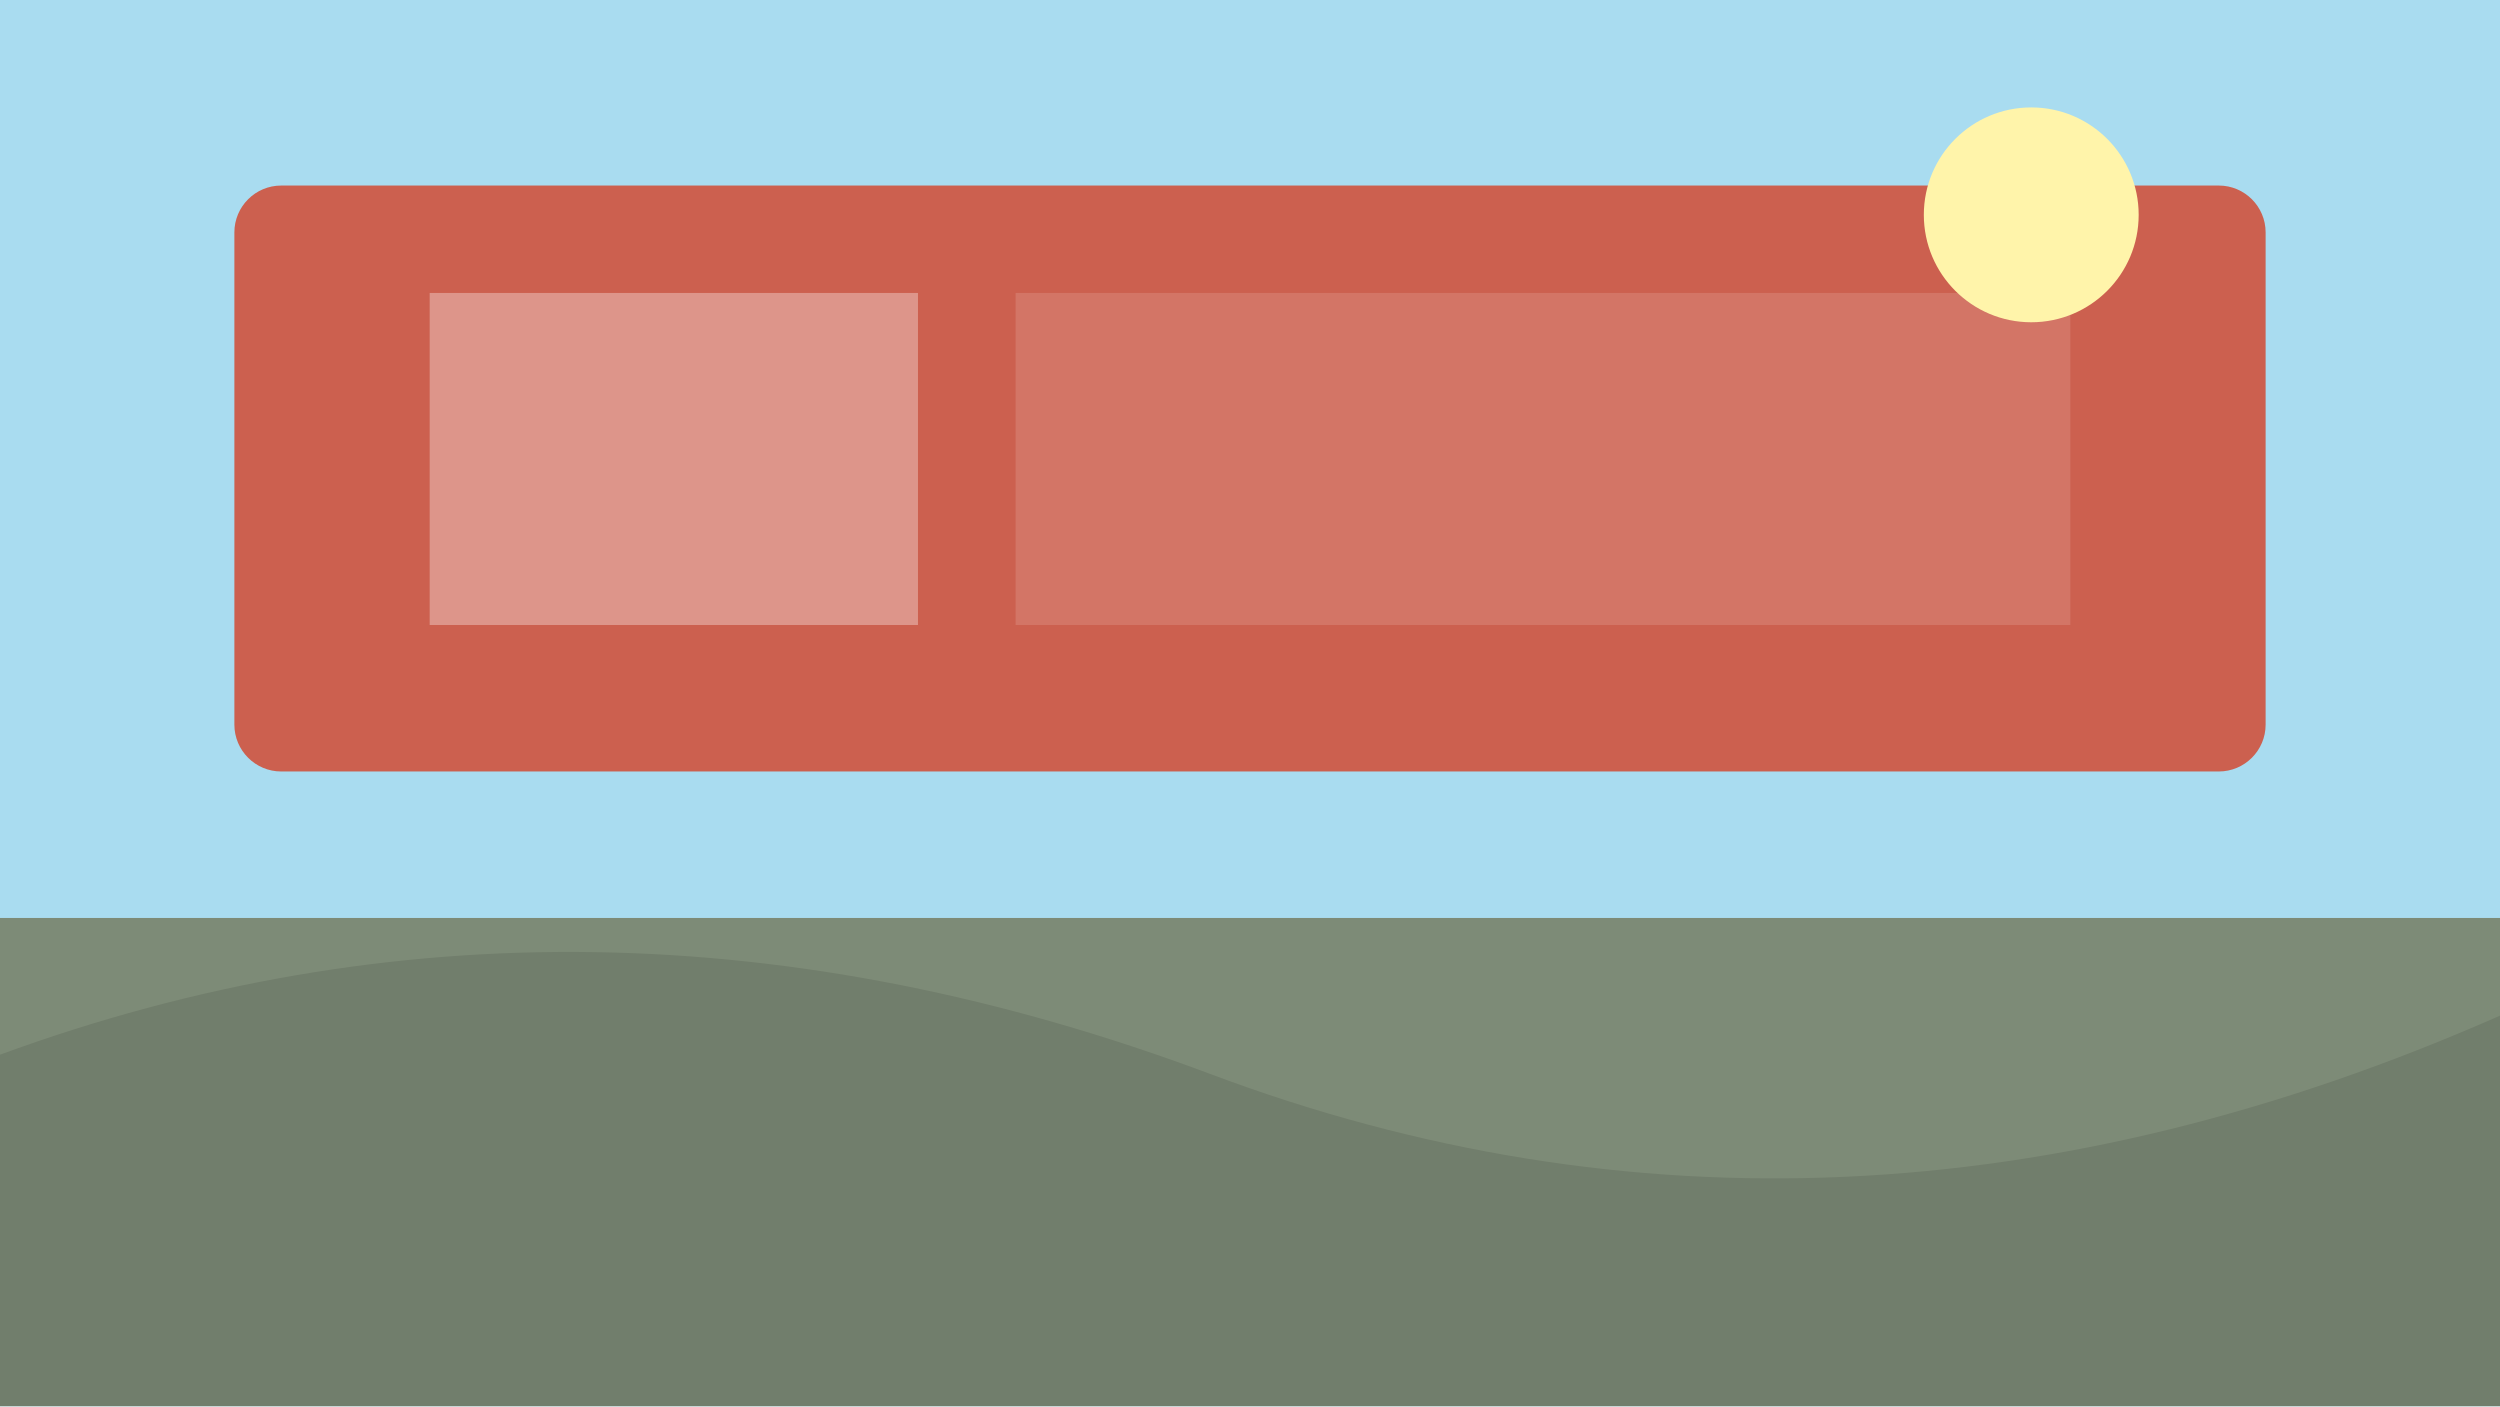
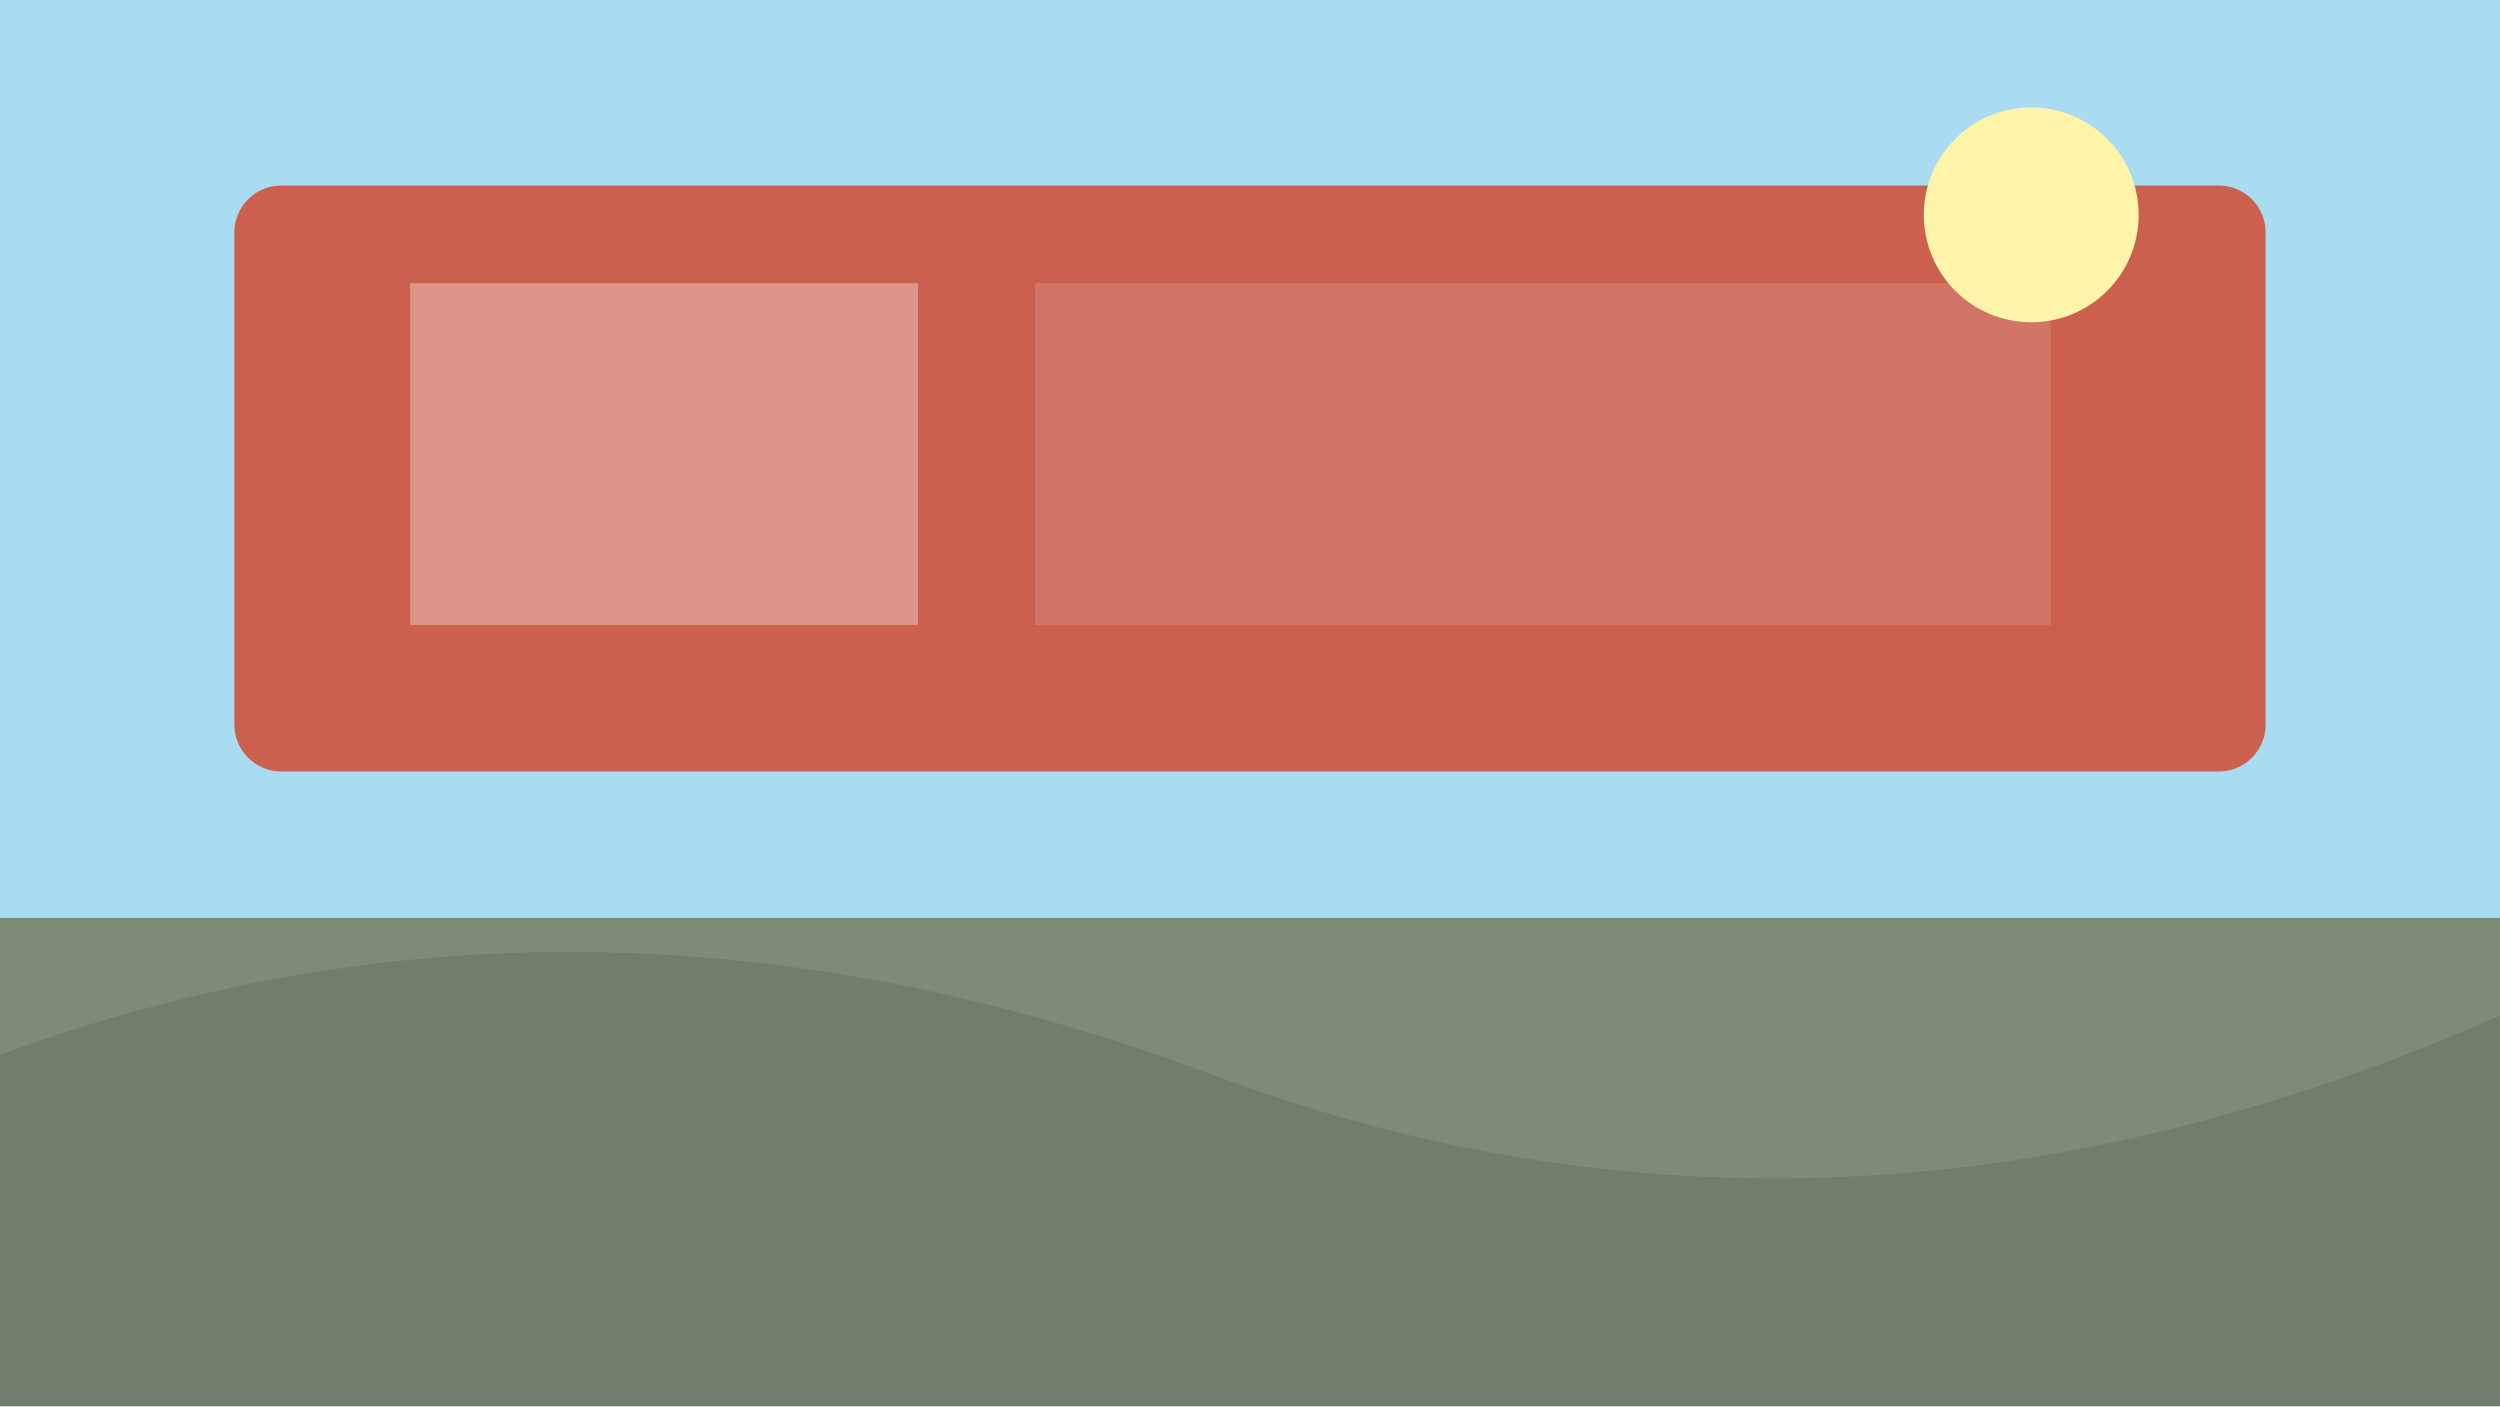
<svg xmlns="http://www.w3.org/2000/svg" viewBox="0 0 1280 720">
  <rect width="1280" height="720" fill="#a9dcf0" />
  <rect y="470" width="1280" height="250" fill="#7d8b77" />
  <rect x="120" y="95" width="1040" height="300" rx="24" fill="#cc604f" />
-   <rect x="220" y="150" width="250" height="170" fill="#ffffff55" />
-   <rect x="520" y="150" width="540" height="170" fill="#ffffff22" />
+   <rect x="210" y="145" width="260" height="175" fill="#ffffff55" />
+   <rect x="530" y="145" width="520" height="175" fill="#ffffff22" />
  <circle cx="1040" cy="110" r="55" fill="#fff4aa" />
  <path d="M0 540 Q300 430 620 550 T1280 520 V720H0Z" fill="#00000018" />
</svg>
